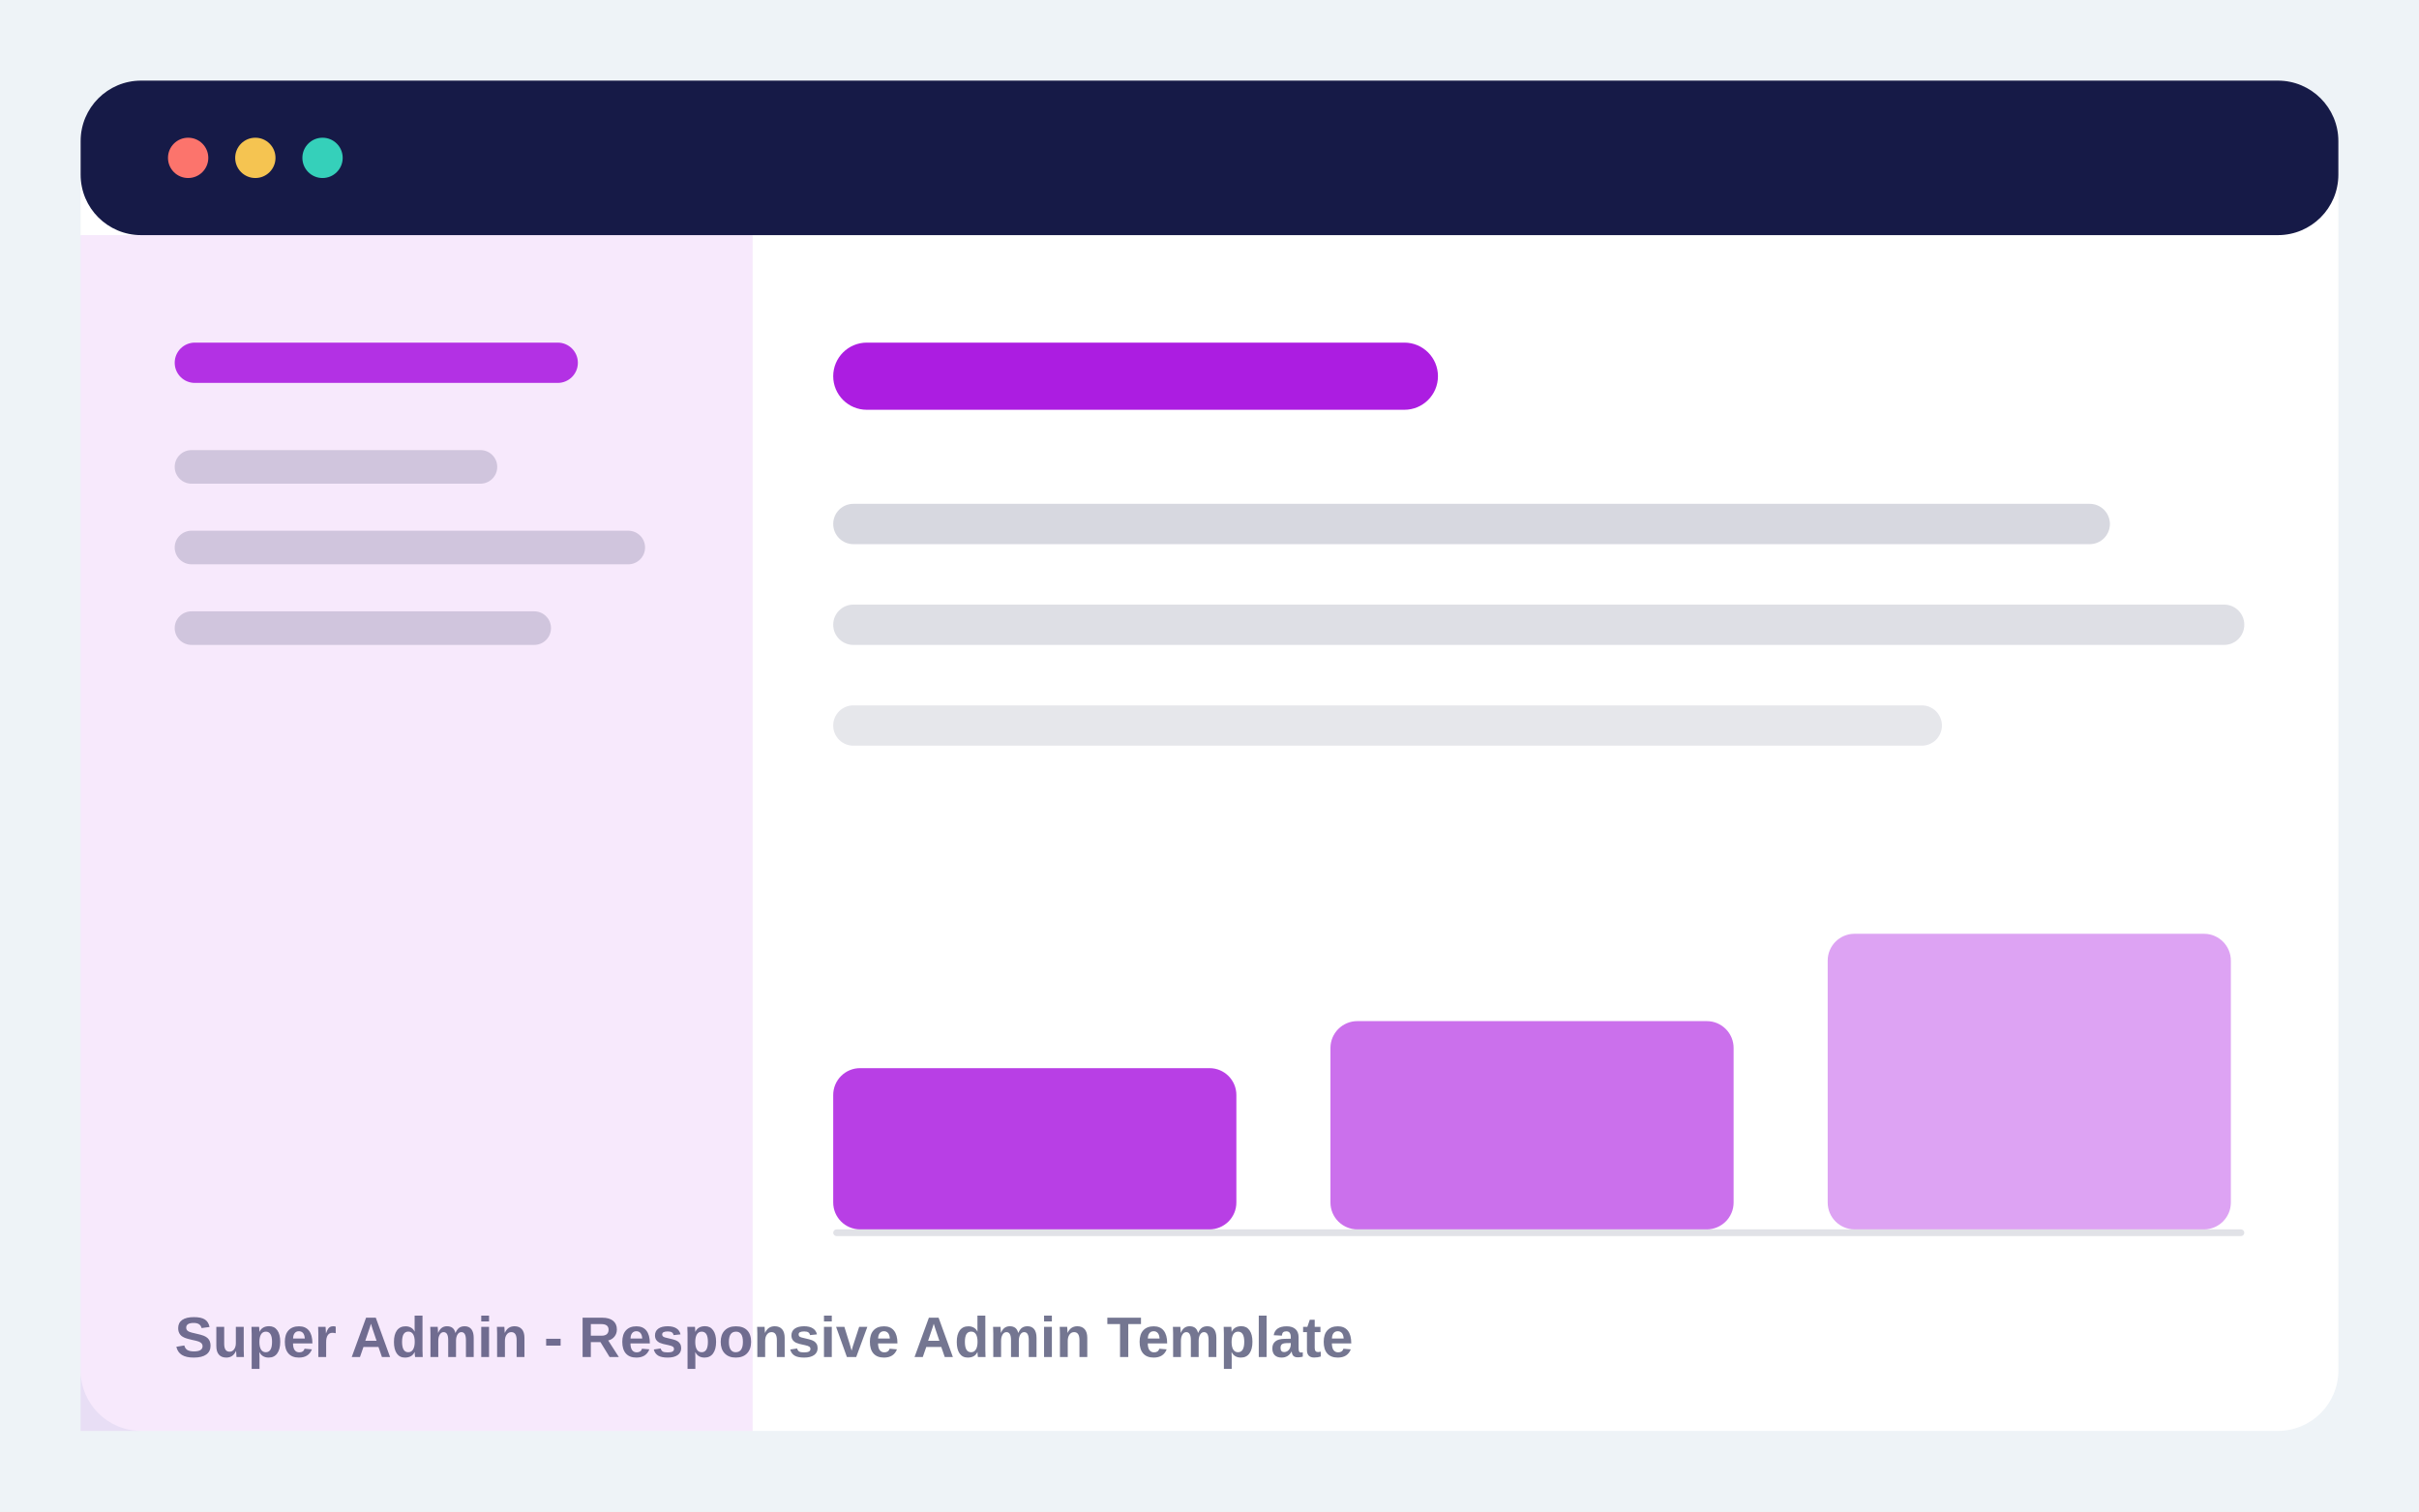
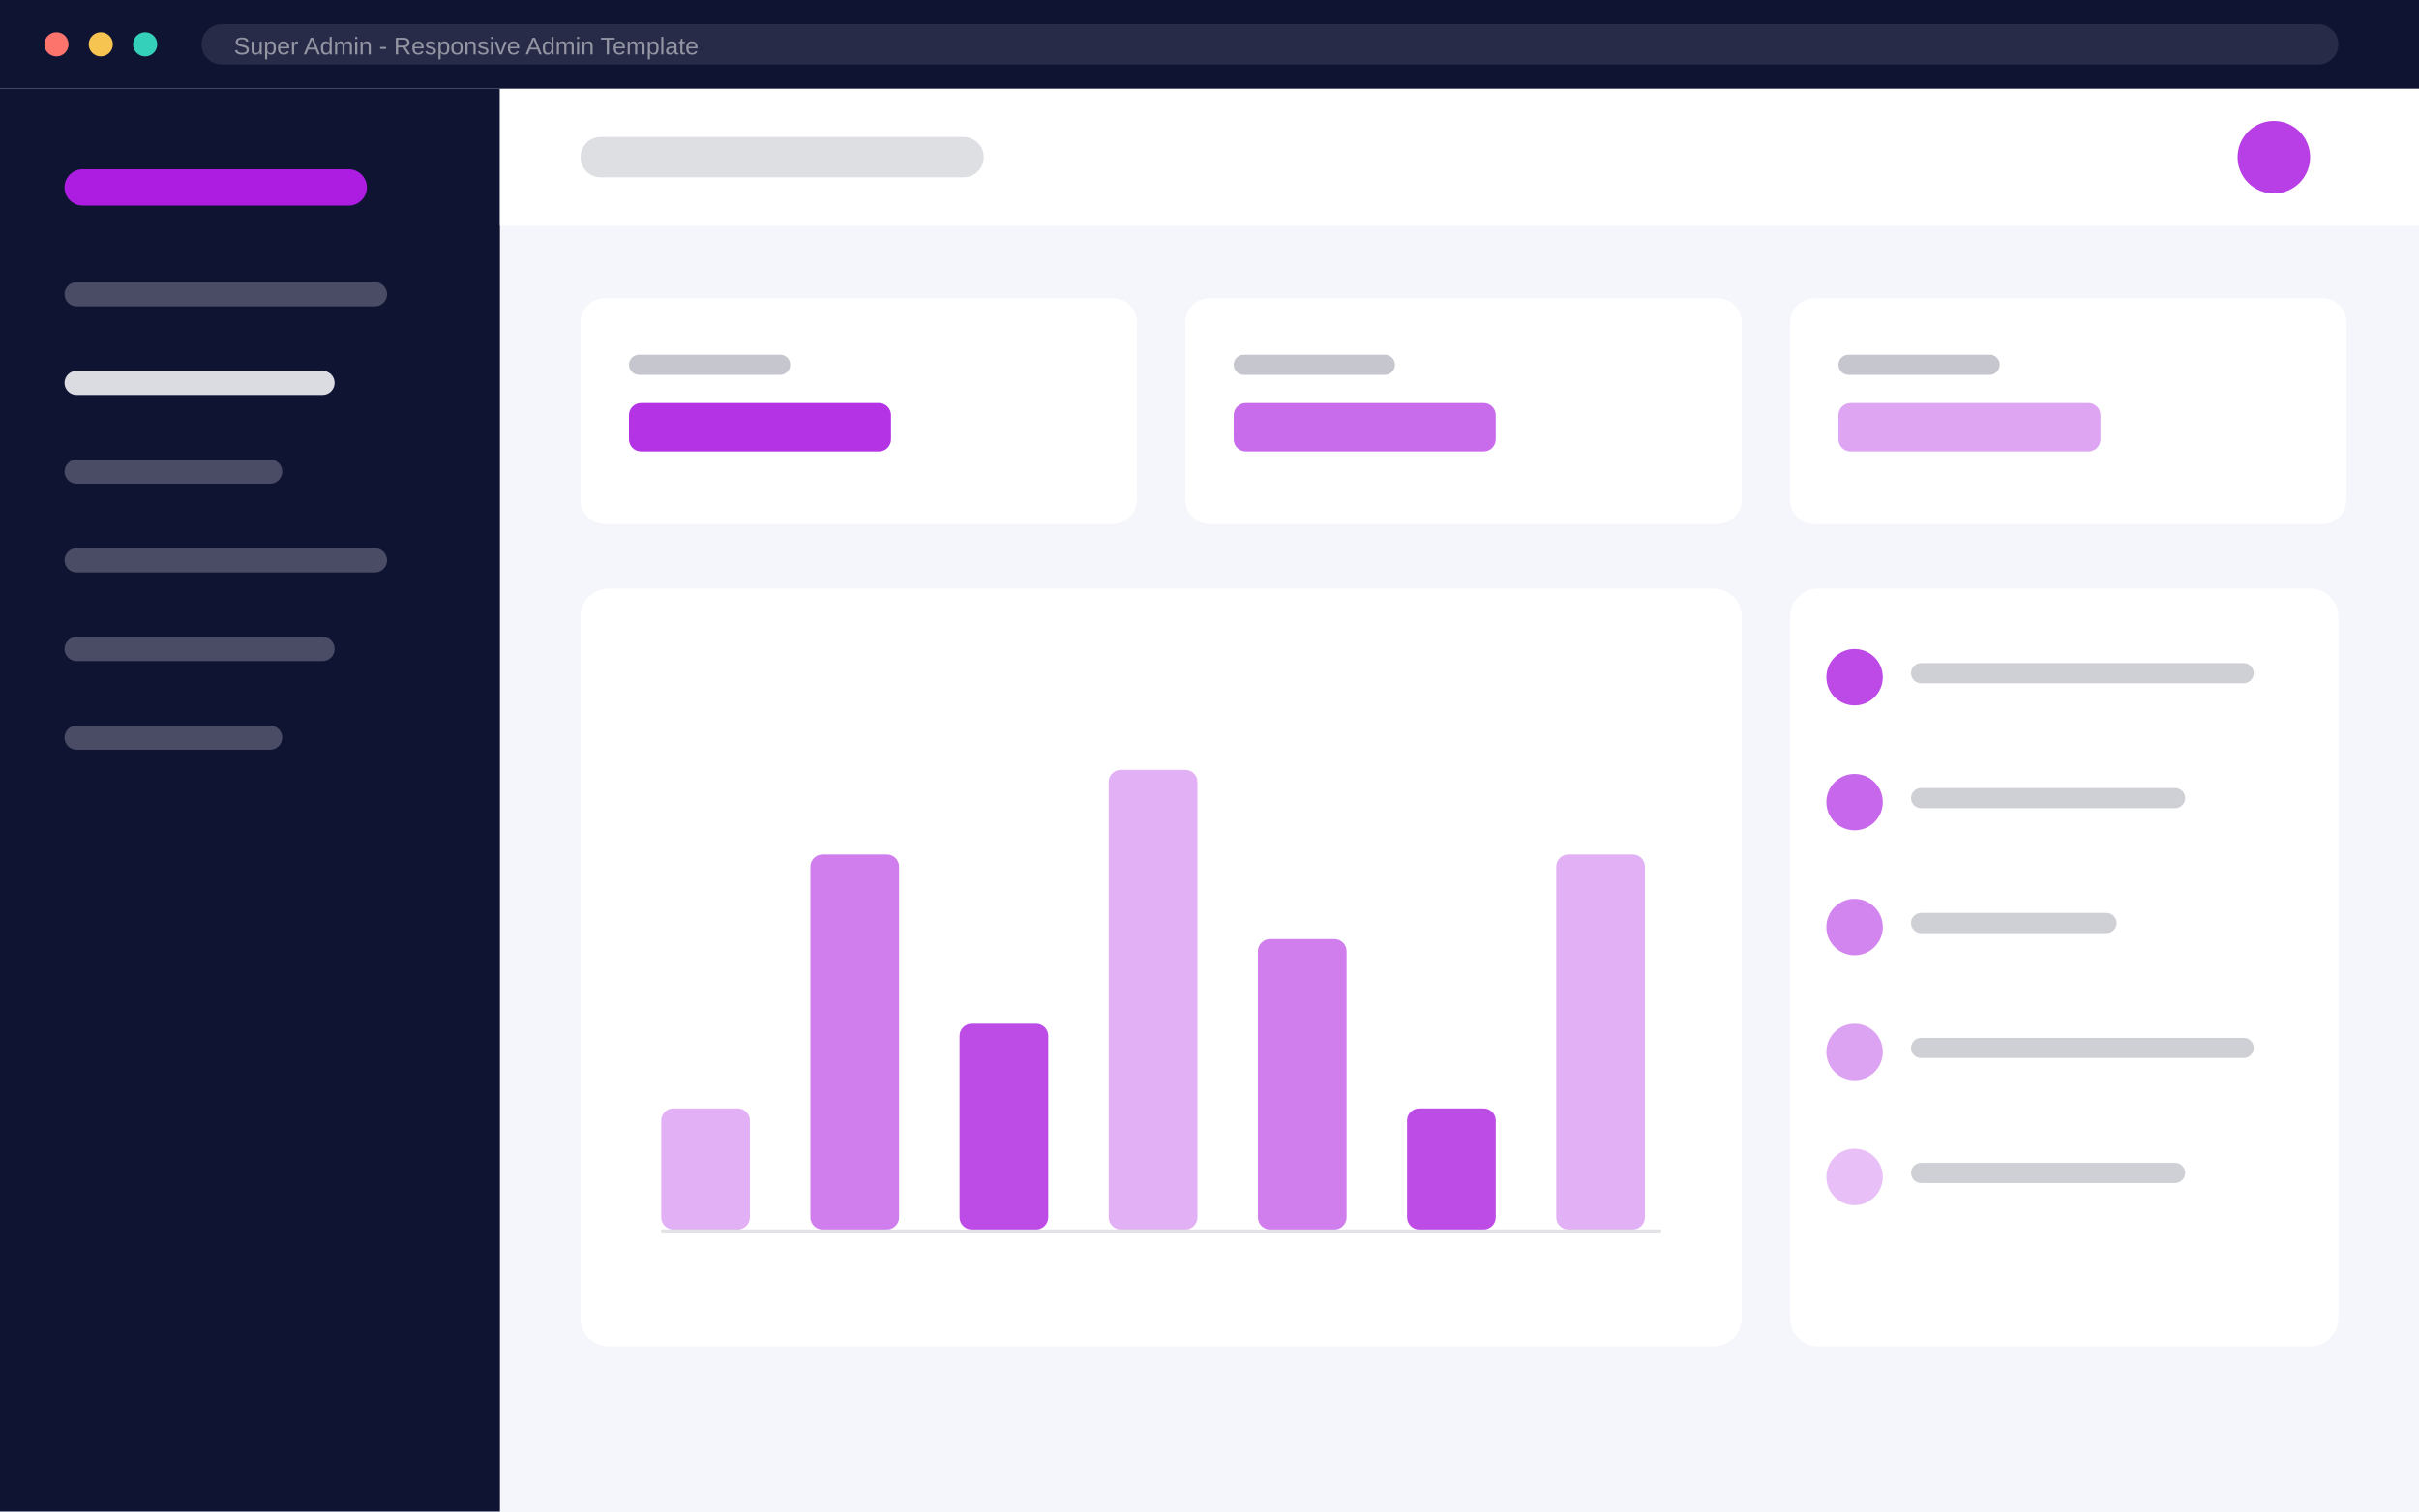
- <svg xmlns="http://www.w3.org/2000/svg" viewBox="0 0 720 450" width="720" height="450" role="img" aria-label="Super Admin - Responsive Admin Template">
-   <rect width="720" height="450" fill="#eef3f7" />
-   <rect x="24" y="24" width="672" height="402" rx="18" fill="#ffffff" />
-   <rect x="24" y="24" width="672" height="46" rx="18" fill="#020637" opacity="0.92" />
-   <circle cx="56" cy="47" r="6" fill="#fc746c" />
-   <circle cx="76" cy="47" r="6" fill="#f5c451" />
-   <circle cx="96" cy="47" r="6" fill="#35d0ba" />
-   <rect x="24" y="70" width="200" height="356" fill="#ac1de1" opacity="0.1" />
-   <rect x="52" y="102" width="120" height="12" rx="6" fill="#ac1de1" opacity="0.9" />
-   <rect x="52" y="134" width="96" height="10" rx="5" fill="#020637" opacity="0.16" />
-   <rect x="52" y="158" width="140" height="10" rx="5" fill="#020637" opacity="0.16" />
-   <rect x="52" y="182" width="112" height="10" rx="5" fill="#020637" opacity="0.16" />
-   <rect x="248" y="102" width="180" height="20" rx="10" fill="#ac1de1" />
-   <rect x="248" y="150" width="380" height="12" rx="6" fill="#020637" opacity="0.16" />
-   <rect x="248" y="180" width="420" height="12" rx="6" fill="#020637" opacity="0.13" />
-   <rect x="248" y="210" width="330" height="12" rx="6" fill="#020637" opacity="0.1" />
-   <rect x="248" y="318" width="120" height="48" rx="8" fill="#ac1de1" opacity="0.85" />
-   <rect x="396" y="304" width="120" height="62" rx="8" fill="#ac1de1" opacity="0.63" />
-   <rect x="544" y="278" width="120" height="88" rx="8" fill="#ac1de1" opacity="0.41" />
-   <rect x="248" y="366" width="420" height="2" rx="1" fill="#020637" opacity="0.12" />
-   <text x="52" y="404" font-family="Manrope, Arial, sans-serif" font-size="17" font-weight="700" fill="#020637" opacity="0.55">Super Admin - Responsive Admin Template</text>
+ <svg xmlns="http://www.w3.org/2000/svg" viewBox="0 0 1200 750" width="1200" height="750" role="img" aria-label="Super Admin - Responsive Admin Template">
+   <rect width="1200" height="750" fill="#ffffff" />
+   <rect x="0" y="44" width="1200" height="750" fill="#f4f6fb" />
+   <rect x="0" y="44" width="248" height="706" fill="#101433" />
+   <rect x="32" y="84" width="150" height="18" rx="9" fill="#ac1de1" />
+   <rect x="32" y="140" width="160" height="12" rx="6" fill="#ffffff" opacity="0.24" />
+   <rect x="32" y="184" width="134" height="12" rx="6" fill="#ffffff" opacity="0.85" />
+   <rect x="32" y="228" width="108" height="12" rx="6" fill="#ffffff" opacity="0.24" />
+   <rect x="32" y="272" width="160" height="12" rx="6" fill="#ffffff" opacity="0.24" />
+   <rect x="32" y="316" width="134" height="12" rx="6" fill="#ffffff" opacity="0.24" />
+   <rect x="32" y="360" width="108" height="12" rx="6" fill="#ffffff" opacity="0.24" />
+   <rect x="248" y="44" width="952" height="68" fill="#ffffff" />
+   <rect x="288" y="68" width="200" height="20" rx="10" fill="#101433" opacity="0.14" />
+   <circle cx="1128" cy="78" r="18" fill="#ac1de1" opacity="0.85" />
+   <rect x="288" y="148" width="276" height="112" rx="12" fill="#ffffff" />
+   <rect x="312" y="176" width="80" height="10" rx="5" fill="#101433" opacity="0.24" />
+   <rect x="312" y="200" width="130" height="24" rx="6" fill="#ac1de1" opacity="0.9" />
+   <rect x="588" y="148" width="276" height="112" rx="12" fill="#ffffff" />
+   <rect x="612" y="176" width="80" height="10" rx="5" fill="#101433" opacity="0.24" />
+   <rect x="612" y="200" width="130" height="24" rx="6" fill="#ac1de1" opacity="0.65" />
+   <rect x="888" y="148" width="276" height="112" rx="12" fill="#ffffff" />
+   <rect x="912" y="176" width="80" height="10" rx="5" fill="#101433" opacity="0.24" />
+   <rect x="912" y="200" width="130" height="24" rx="6" fill="#ac1de1" opacity="0.4" />
+   <rect x="288" y="292" width="576" height="376" rx="14" fill="#ffffff" />
+   <rect x="328" y="550" width="44" height="60" rx="6" fill="#ac1de1" opacity="0.35" />
+   <rect x="402" y="424" width="44" height="186" rx="6" fill="#ac1de1" opacity="0.57" />
+   <rect x="476" y="508" width="44" height="102" rx="6" fill="#ac1de1" opacity="0.79" />
+   <rect x="550" y="382" width="44" height="228" rx="6" fill="#ac1de1" opacity="0.35" />
+   <rect x="624" y="466" width="44" height="144" rx="6" fill="#ac1de1" opacity="0.57" />
+   <rect x="698" y="550" width="44" height="60" rx="6" fill="#ac1de1" opacity="0.79" />
+   <rect x="772" y="424" width="44" height="186" rx="6" fill="#ac1de1" opacity="0.35" />
+   <rect x="328" y="610" width="496" height="2" fill="#101433" opacity="0.12" />
+   <rect x="888" y="292" width="272" height="376" rx="14" fill="#ffffff" />
+   <circle cx="920" cy="336" r="14" fill="#ac1de1" opacity="0.8" />
+   <rect x="948" y="329" width="170" height="10" rx="5" fill="#101433" opacity="0.2" />
+   <circle cx="920" cy="398" r="14" fill="#ac1de1" opacity="0.67" />
+   <rect x="948" y="391" width="136" height="10" rx="5" fill="#101433" opacity="0.2" />
+   <circle cx="920" cy="460" r="14" fill="#ac1de1" opacity="0.54" />
+   <rect x="948" y="453" width="102" height="10" rx="5" fill="#101433" opacity="0.2" />
+   <circle cx="920" cy="522" r="14" fill="#ac1de1" opacity="0.41" />
+   <rect x="948" y="515" width="170" height="10" rx="5" fill="#101433" opacity="0.2" />
+   <circle cx="920" cy="584" r="14" fill="#ac1de1" opacity="0.28" />
+   <rect x="948" y="577" width="136" height="10" rx="5" fill="#101433" opacity="0.2" />
+   <g>
+     <rect x="0" y="0" width="1200" height="44" fill="#101433" />
+     <circle cx="28" cy="22" r="6" fill="#fc746c" />
+     <circle cx="50" cy="22" r="6" fill="#f5c451" />
+     <circle cx="72" cy="22" r="6" fill="#35d0ba" />
+     <rect x="100" y="12" width="1060" height="20" rx="10" fill="#ffffff" opacity="0.1" />
+     <text x="116" y="27" font-family="Manrope, Arial, sans-serif" font-size="12" fill="#ffffff" opacity="0.5">Super Admin - Responsive Admin Template</text>
+   </g>
</svg>
